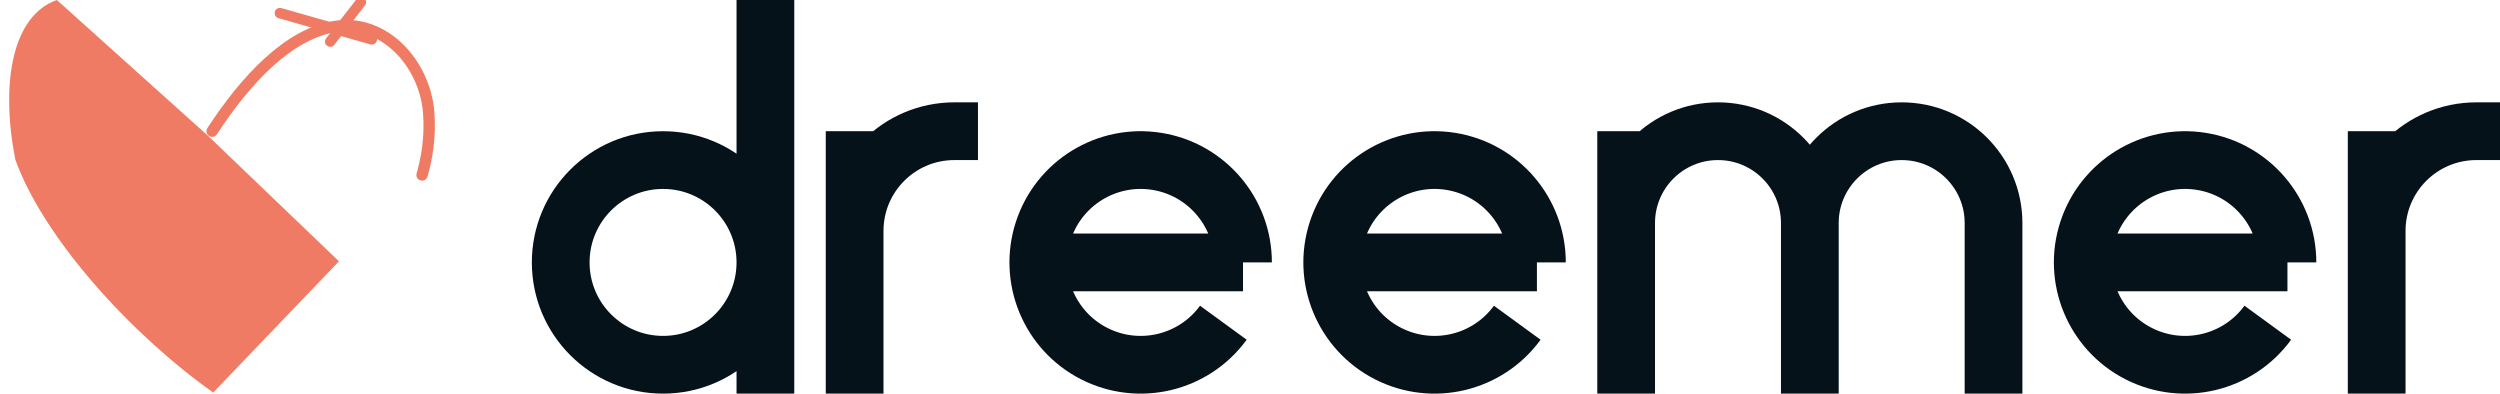
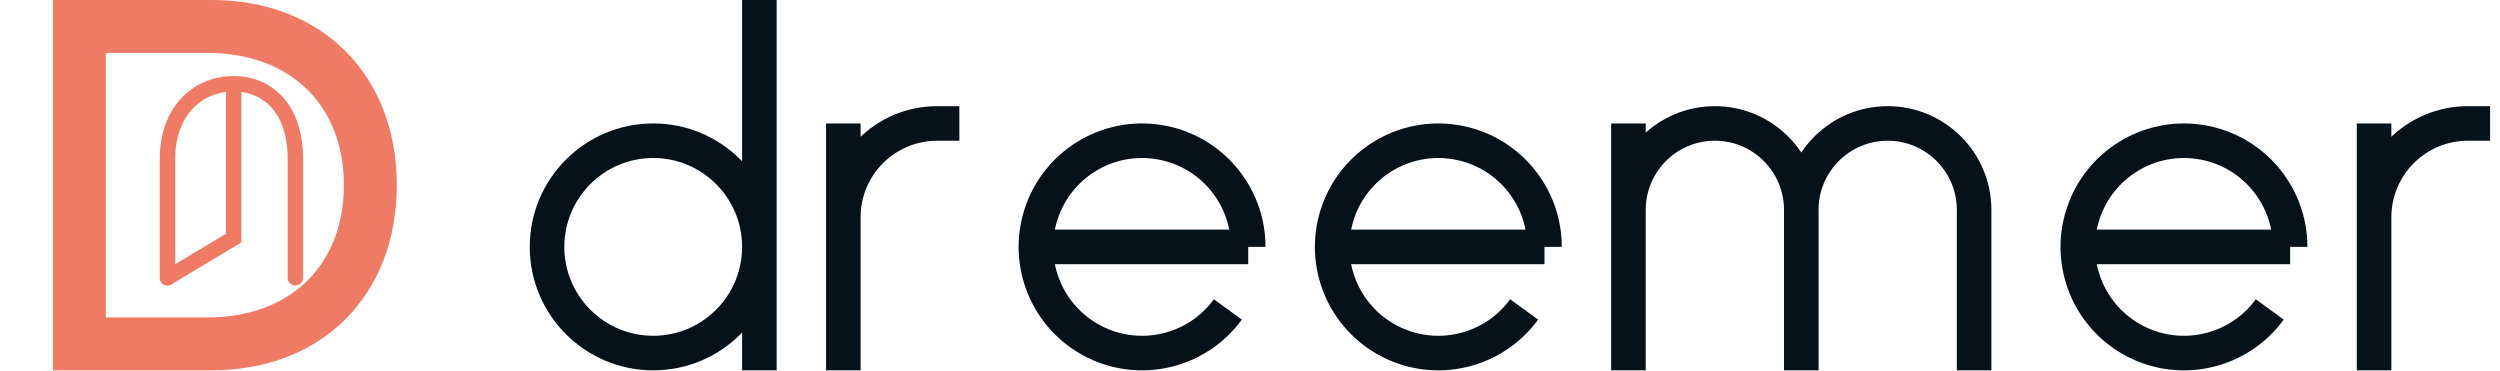
- <svg xmlns="http://www.w3.org/2000/svg" viewBox="0 0 952.667 150" role="img" aria-label="Dreemer">
-   <g transform="translate(0 -9.17) scale(1.6667)">
-     <path d="M 47.5 36.5 L 77.5 65.25 L 48.75 95.25 C 30 82, 10 60, 3.5 42 C 0 24, 3 9, 13 5.5 Z" fill="#F07B64" />
-     <g fill="none" stroke="#F07B64" stroke-width="2.6" stroke-linecap="round">
-       <path d="M 48.5 35.5 C 56 24, 66 13, 77 11.5 C 88 10, 97 20, 98 31 C 98.5 37, 97.5 42, 96.5 45.5" />
+ <svg xmlns="http://www.w3.org/2000/svg" viewBox="0 0 1012.571 150" role="img" aria-label="Dreemer">
+   <g transform="translate(0 -14.29) scale(1.7857)">
+     <path d="M 12 8 H 48 C 73 8 90 25 90 50 C 90 75 73 92 48 92 H 12 Z M 24 20 V 80 H 47 C 66 80 78 68 78 50 C 78 32 66 20 47 20 Z" fill="#F07B64" fill-rule="evenodd" />
+     <g fill="none" stroke="#F07B64" stroke-width="3.5" stroke-linecap="round">
+       <path d="M 38 71 V 44 C 38 33 45 27 53 27 C 61 27 67 33 67 44 V 71" />
+       <path d="M 38 71 L 53 62 V 29" />
    </g>
    <g fill="none" stroke="#F07B64" stroke-width="2.4" stroke-linecap="round">
-       <path d="M 64 8.5 L 85 14.5" />
-       <path d="M 82.5 6 L 75.5 15" />
+ 
    </g>
  </g>
-   <g transform="translate(202.67 0)" fill="none" stroke="#061219" stroke-width="22" stroke-linejoin="round">
-     <path d="M 11 100 A 39 39 0 1 0 89 100 A 39 39 0 1 0 11 100 Z M 89 0 V 150" />
-     <path d="M 123 150 V 50 M 123 88 A 38 38 0 0 1 161 50 H 170" />
-     <path d="M 271 100 A 39 39 0 1 0 263.51 122.98 M 195 100 H 271" />
-     <path d="M 383 100 A 39 39 0 1 0 375.51 122.98 M 307 100 H 383" />
-     <path d="M 417 150 V 50 M 417 85 A 35 35 0 0 1 487 85 V 150 M 487 85 A 35 35 0 0 1 557 85 V 150" />
-     <path d="M 669 100 A 39 39 0 1 0 661.51 122.98 M 593 100 H 669" />
-     <path d="M 703 150 V 50 M 703 88 A 38 38 0 0 1 741 50 H 750" />
+   <g transform="translate(214.57 0)" fill="none" stroke="#061219" stroke-width="14" stroke-linejoin="round">
+     <path d="M 7 100 A 43 43 0 1 0 93 100 A 43 43 0 1 0 7 100 Z M 93 0 V 150" />
+     <path d="M 127 150 V 50 M 127 88 A 38 38 0 0 1 165 50 H 174" />
+     <path d="M 291 100 A 43 43 0 1 0 282.75 125.33 M 207 100 H 291" />
+     <path d="M 411 100 A 43 43 0 1 0 402.75 125.33 M 327 100 H 411" />
+     <path d="M 445 150 V 50 M 445 85 A 35 35 0 0 1 515 85 V 150 M 515 85 A 35 35 0 0 1 585 85 V 150" />
+     <path d="M 713 100 A 43 43 0 1 0 704.75 125.33 M 629 100 H 713" />
+     <path d="M 747 150 V 50 M 747 88 A 38 38 0 0 1 785 50 H 794" />
  </g>
</svg>
